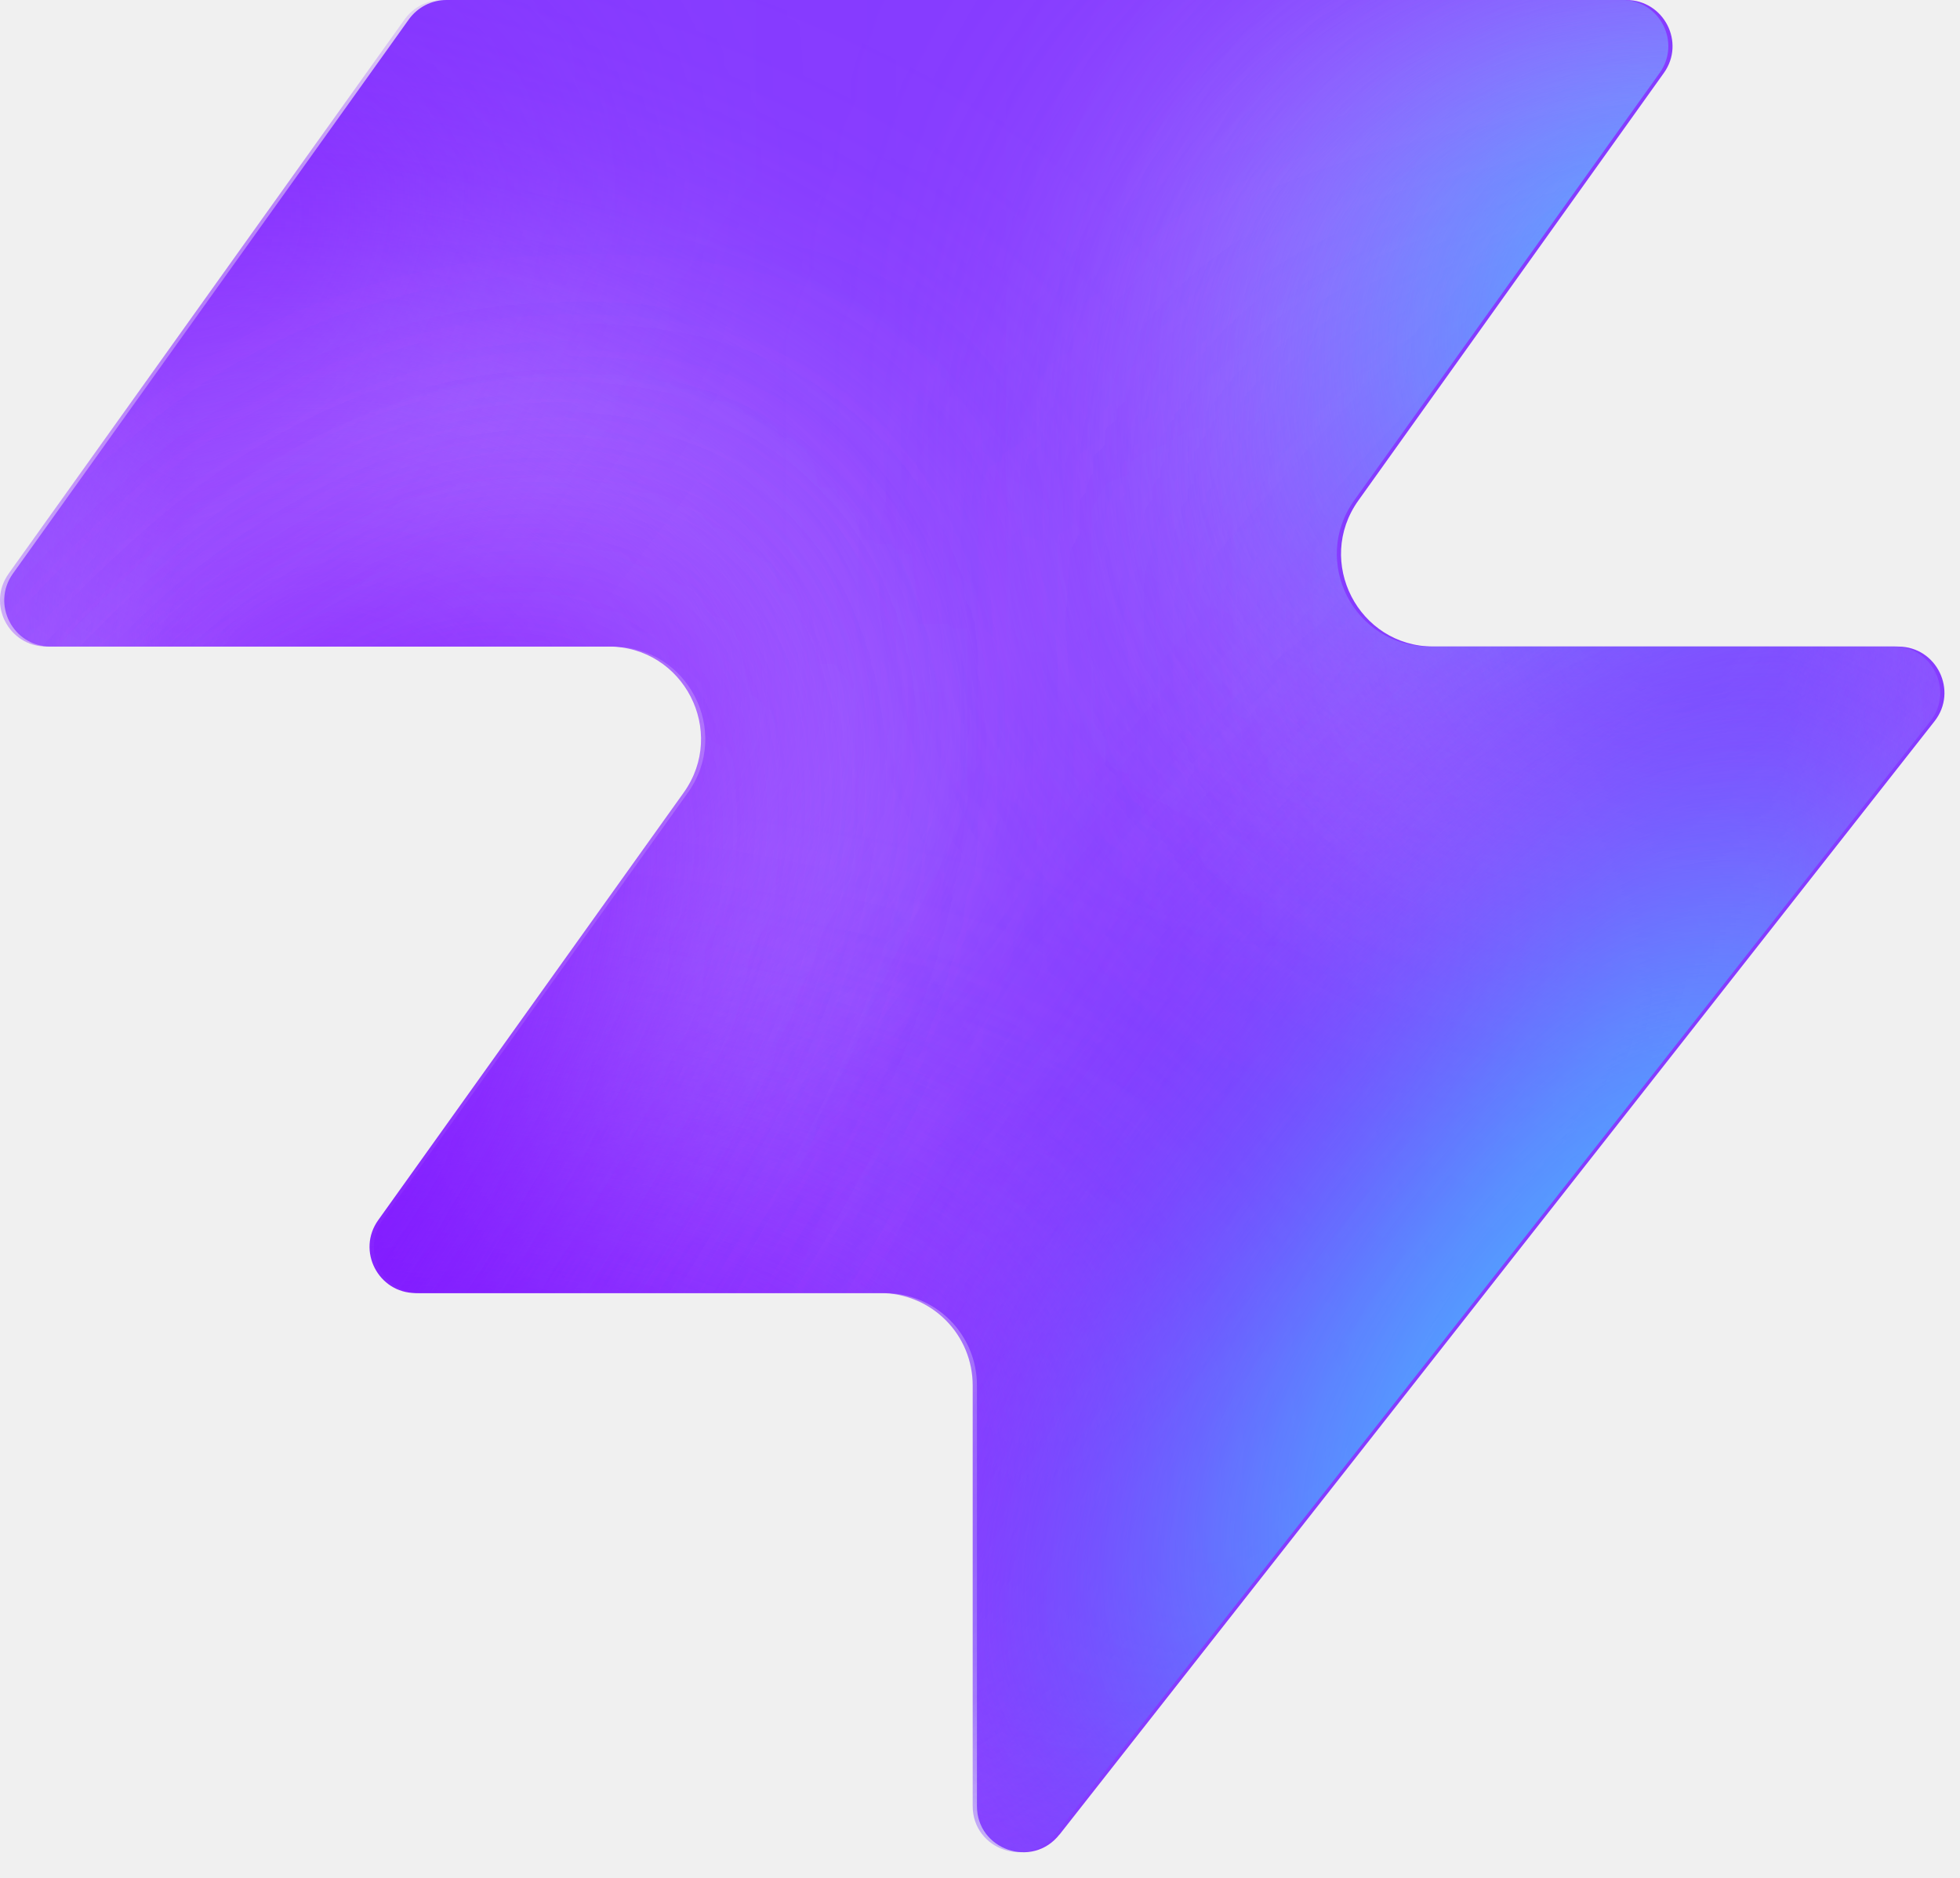
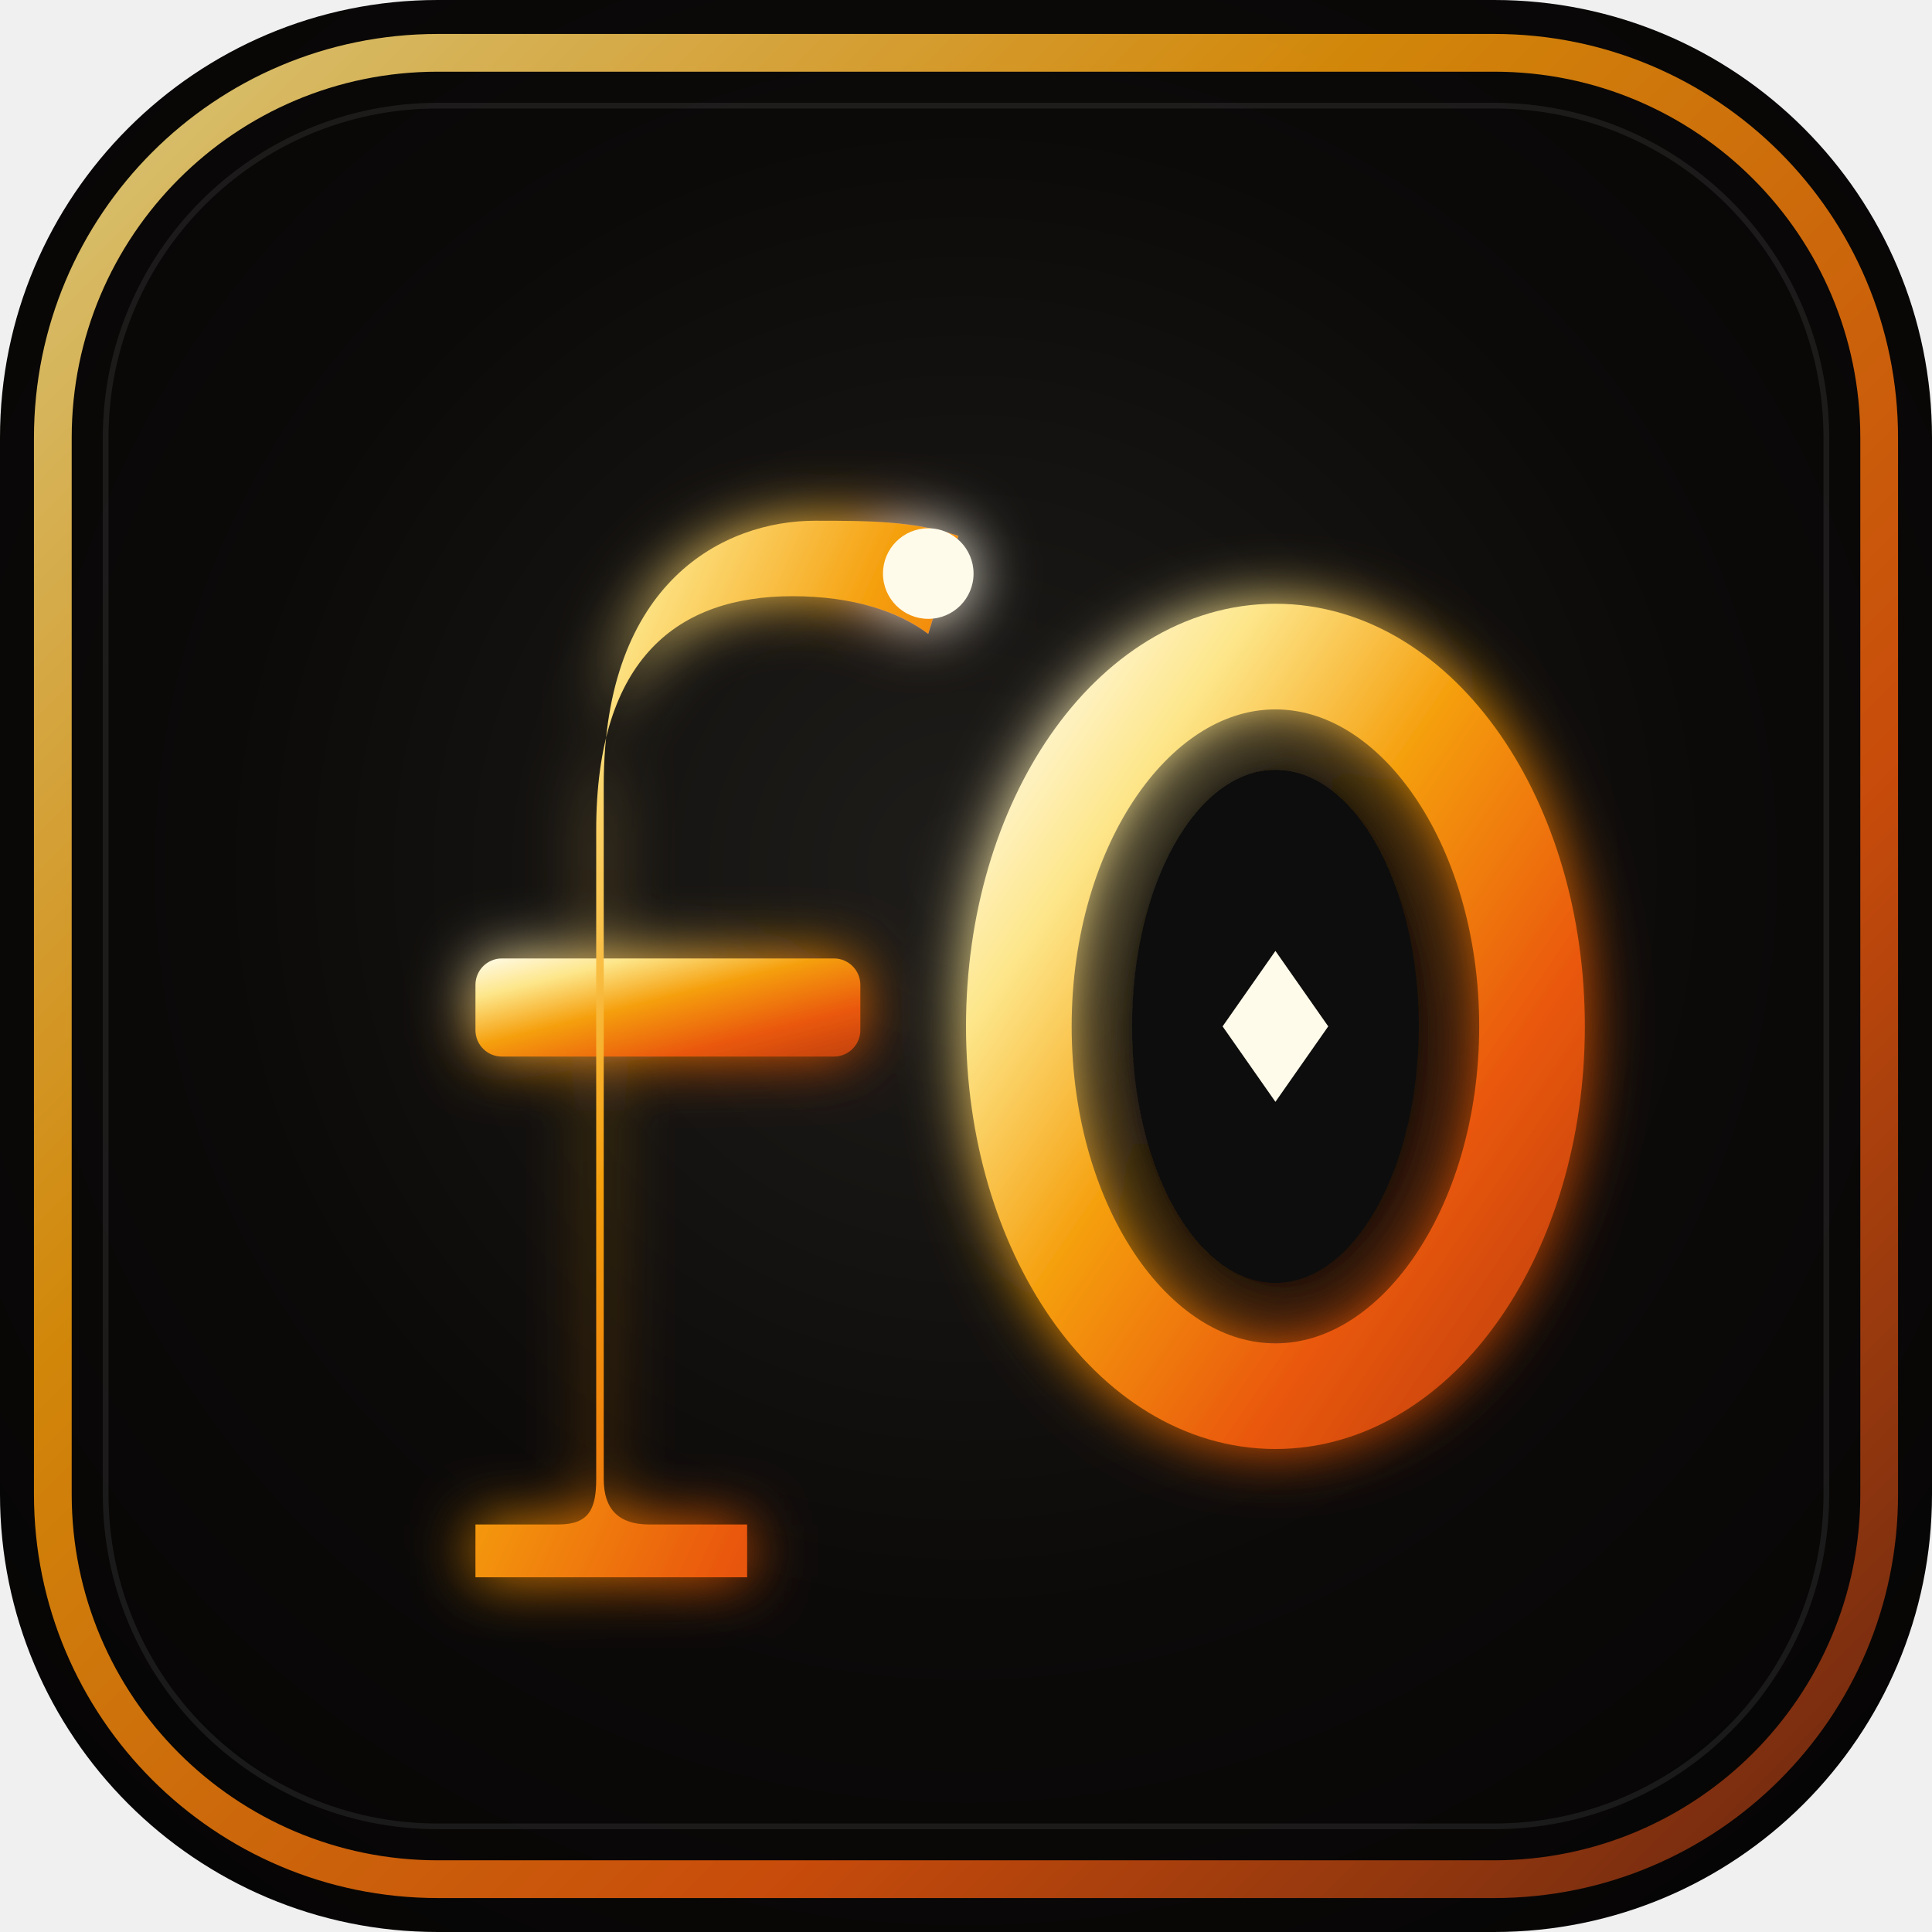
- <svg xmlns="http://www.w3.org/2000/svg" width="48" height="46" fill="none" viewBox="0 0 48 46">
-   <path fill="#863bff" d="M25.946 44.938c-.664.845-2.021.375-2.021-.698V33.937a2.26 2.26 0 0 0-2.262-2.262H10.287c-.92 0-1.456-1.04-.92-1.788l7.48-10.471c1.07-1.497 0-3.578-1.842-3.578H1.237c-.92 0-1.456-1.04-.92-1.788L10.013.474c.214-.297.556-.474.92-.474h28.894c.92 0 1.456 1.04.92 1.788l-7.48 10.471c-1.07 1.498 0 3.579 1.842 3.579h11.377c.943 0 1.473 1.088.89 1.83L25.947 44.94z" style="fill:#863bff;fill:color(display-p3 .525 .23 1);fill-opacity:1" />
-   <mask id="a" width="48" height="46" x="0" y="0" maskUnits="userSpaceOnUse" style="mask-type:alpha">
-     <path fill="#000" d="M25.842 44.938c-.664.844-2.021.375-2.021-.698V33.937a2.26 2.26 0 0 0-2.262-2.262H10.183c-.92 0-1.456-1.04-.92-1.788l7.48-10.471c1.07-1.498 0-3.579-1.842-3.579H1.133c-.92 0-1.456-1.04-.92-1.787L9.91.473c.214-.297.556-.474.92-.474h28.894c.92 0 1.456 1.04.92 1.788l-7.48 10.471c-1.07 1.498 0 3.578 1.842 3.578h11.377c.943 0 1.473 1.088.89 1.832L25.843 44.94z" style="fill:#000;fill-opacity:1" />
-   </mask>
-   <g mask="url(#a)">
-     <g filter="url(#b)">
-       <ellipse cx="5.508" cy="14.704" fill="#ede6ff" rx="5.508" ry="14.704" style="fill:#ede6ff;fill:color(display-p3 .927 .903 1);fill-opacity:1" transform="matrix(.00324 1 1 -.00324 -4.47 31.516)" />
+ <svg xmlns="http://www.w3.org/2000/svg" viewBox="0 0 512 512" width="512" height="512">
+   <defs>
+     <radialGradient id="bgGrad" cx="50%" cy="45%" r="70%">
+       <stop offset="0%" stop-color="#1f1d1a" />
+       <stop offset="55%" stop-color="#0c0a09" />
+       <stop offset="100%" stop-color="#050404" />
+     </radialGradient>
+     <linearGradient id="goldGradient" x1="0%" y1="0%" x2="100%" y2="100%">
+       <stop offset="0%" stop-color="#fffbeb" />
+       <stop offset="20%" stop-color="#fde68a" />
+       <stop offset="45%" stop-color="#f59e0b" />
+       <stop offset="75%" stop-color="#ea580c" />
+       <stop offset="100%" stop-color="#c2410c" />
+     </linearGradient>
+     <linearGradient id="borderGrad" x1="0%" y1="0%" x2="100%" y2="100%">
+       <stop offset="0%" stop-color="#fde68a" />
+       <stop offset="35%" stop-color="#f59e0b" />
+       <stop offset="70%" stop-color="#ea580c" />
+       <stop offset="100%" stop-color="#7c2d12" />
+     </linearGradient>
+     <filter id="glow" x="-20%" y="-20%" width="140%" height="140%">
+       <feGaussianBlur stdDeviation="8" result="blur" />
+       <feComposite in="SourceGraphic" in2="blur" operator="over" />
+     </filter>
+   </defs>
+   <rect width="512" height="512" rx="116" fill="url(#bgGrad)" />
+   <rect x="14" y="14" width="484" height="484" rx="102" fill="none" stroke="url(#borderGrad)" stroke-width="10" stroke-opacity="0.85" />
+   <rect x="28" y="28" width="456" height="456" rx="88" fill="none" stroke="#ffffff" stroke-width="1.5" stroke-opacity="0.08" />
+   <g filter="url(#glow)">
+     <g transform="translate(112, 102)">
+       <rect x="14" y="152" width="102" height="26" rx="7" fill="url(#goldGradient)" />
+       <path d="M 104 36 C 80 36 48 52 48 106 L 48 290 C 48 298 52 302 60 302 L 86 302 L 86 316 L 14 316 L 14 302 L 36 302 C 44 302 46 298 46 290 L 46 118 C 46 72 68 56 98 56 C 114 56 126 60 134 66 L 142 40 C 130 36 118 36 104 36 Z" fill="url(#goldGradient)" />
+       <circle cx="134" cy="50" r="12" fill="#fffbeb" />
    </g>
-     <g filter="url(#c)">
-       <ellipse cx="10.399" cy="29.851" fill="#ede6ff" rx="10.399" ry="29.851" style="fill:#ede6ff;fill:color(display-p3 .927 .903 1);fill-opacity:1" transform="matrix(.00324 1 1 -.00324 -39.328 7.883)" />
-     </g>
-     <g filter="url(#d)">
-       <ellipse cx="5.508" cy="30.487" fill="#7e14ff" rx="5.508" ry="30.487" style="fill:#7e14ff;fill:color(display-p3 .492 .077 1);fill-opacity:1" transform="rotate(89.814 -25.913 -14.639)scale(1 -1)" />
-     </g>
-     <g filter="url(#e)">
-       <ellipse cx="5.508" cy="30.599" fill="#7e14ff" rx="5.508" ry="30.599" style="fill:#7e14ff;fill:color(display-p3 .492 .077 1);fill-opacity:1" transform="rotate(89.814 -32.644 -3.334)scale(1 -1)" />
-     </g>
-     <g filter="url(#f)">
-       <ellipse cx="5.508" cy="30.599" fill="#7e14ff" rx="5.508" ry="30.599" style="fill:#7e14ff;fill:color(display-p3 .492 .077 1);fill-opacity:1" transform="matrix(.00324 1 1 -.00324 -34.34 30.47)" />
-     </g>
-     <g filter="url(#g)">
-       <ellipse cx="14.072" cy="22.078" fill="#ede6ff" rx="14.072" ry="22.078" style="fill:#ede6ff;fill:color(display-p3 .927 .903 1);fill-opacity:1" transform="rotate(93.35 24.506 48.493)scale(-1 1)" />
-     </g>
-     <g filter="url(#h)">
-       <ellipse cx="3.47" cy="21.501" fill="#7e14ff" rx="3.47" ry="21.501" style="fill:#7e14ff;fill:color(display-p3 .492 .077 1);fill-opacity:1" transform="rotate(89.009 28.708 47.59)scale(-1 1)" />
-     </g>
-     <g filter="url(#i)">
-       <ellipse cx="3.47" cy="21.501" fill="#7e14ff" rx="3.47" ry="21.501" style="fill:#7e14ff;fill:color(display-p3 .492 .077 1);fill-opacity:1" transform="rotate(89.009 28.708 47.59)scale(-1 1)" />
-     </g>
-     <g filter="url(#j)">
-       <ellipse cx=".387" cy="8.972" fill="#7e14ff" rx="4.407" ry="29.108" style="fill:#7e14ff;fill:color(display-p3 .492 .077 1);fill-opacity:1" transform="rotate(39.51 .387 8.972)" />
-     </g>
-     <g filter="url(#k)">
-       <ellipse cx="47.523" cy="-6.092" fill="#7e14ff" rx="4.407" ry="29.108" style="fill:#7e14ff;fill:color(display-p3 .492 .077 1);fill-opacity:1" transform="rotate(37.892 47.523 -6.092)" />
-     </g>
-     <g filter="url(#l)">
-       <ellipse cx="41.412" cy="6.333" fill="#47bfff" rx="5.971" ry="9.665" style="fill:#47bfff;fill:color(display-p3 .28 .748 1);fill-opacity:1" transform="rotate(37.892 41.412 6.333)" />
-     </g>
-     <g filter="url(#m)">
-       <ellipse cx="-1.879" cy="38.332" fill="#7e14ff" rx="4.407" ry="29.108" style="fill:#7e14ff;fill:color(display-p3 .492 .077 1);fill-opacity:1" transform="rotate(37.892 -1.88 38.332)" />
-     </g>
-     <g filter="url(#n)">
-       <ellipse cx="-1.879" cy="38.332" fill="#7e14ff" rx="4.407" ry="29.108" style="fill:#7e14ff;fill:color(display-p3 .492 .077 1);fill-opacity:1" transform="rotate(37.892 -1.88 38.332)" />
-     </g>
-     <g filter="url(#o)">
-       <ellipse cx="35.651" cy="29.907" fill="#7e14ff" rx="4.407" ry="29.108" style="fill:#7e14ff;fill:color(display-p3 .492 .077 1);fill-opacity:1" transform="rotate(37.892 35.651 29.907)" />
-     </g>
-     <g filter="url(#p)">
-       <ellipse cx="38.418" cy="32.4" fill="#47bfff" rx="5.971" ry="15.297" style="fill:#47bfff;fill:color(display-p3 .28 .748 1);fill-opacity:1" transform="rotate(37.892 38.418 32.4)" />
+     <g transform="translate(262, 134)">
+       <ellipse cx="76" cy="138" rx="68" ry="98" fill="none" stroke="url(#goldGradient)" stroke-width="28" />
+       <ellipse cx="76" cy="138" rx="38" ry="68" fill="#0c0a09" />
+       <polygon points="76,118 90,138 76,158 62,138" fill="#fffbeb" />
    </g>
  </g>
-   <defs>
-     <filter id="b" width="60.045" height="41.654" x="-19.77" y="16.149" color-interpolation-filters="sRGB" filterUnits="userSpaceOnUse">
-       <feFlood flood-opacity="0" result="BackgroundImageFix" />
-       <feBlend in="SourceGraphic" in2="BackgroundImageFix" result="shape" />
-       <feGaussianBlur result="effect1_foregroundBlur_2002_17158" stdDeviation="7.659" />
-     </filter>
-     <filter id="c" width="90.34" height="51.437" x="-54.613" y="-7.533" color-interpolation-filters="sRGB" filterUnits="userSpaceOnUse">
-       <feFlood flood-opacity="0" result="BackgroundImageFix" />
-       <feBlend in="SourceGraphic" in2="BackgroundImageFix" result="shape" />
-       <feGaussianBlur result="effect1_foregroundBlur_2002_17158" stdDeviation="7.659" />
-     </filter>
-     <filter id="d" width="79.355" height="29.4" x="-49.64" y="2.03" color-interpolation-filters="sRGB" filterUnits="userSpaceOnUse">
-       <feFlood flood-opacity="0" result="BackgroundImageFix" />
-       <feBlend in="SourceGraphic" in2="BackgroundImageFix" result="shape" />
-       <feGaussianBlur result="effect1_foregroundBlur_2002_17158" stdDeviation="4.596" />
-     </filter>
-     <filter id="e" width="79.579" height="29.4" x="-45.045" y="20.029" color-interpolation-filters="sRGB" filterUnits="userSpaceOnUse">
-       <feFlood flood-opacity="0" result="BackgroundImageFix" />
-       <feBlend in="SourceGraphic" in2="BackgroundImageFix" result="shape" />
-       <feGaussianBlur result="effect1_foregroundBlur_2002_17158" stdDeviation="4.596" />
-     </filter>
-     <filter id="f" width="79.579" height="29.4" x="-43.513" y="21.178" color-interpolation-filters="sRGB" filterUnits="userSpaceOnUse">
-       <feFlood flood-opacity="0" result="BackgroundImageFix" />
-       <feBlend in="SourceGraphic" in2="BackgroundImageFix" result="shape" />
-       <feGaussianBlur result="effect1_foregroundBlur_2002_17158" stdDeviation="4.596" />
-     </filter>
-     <filter id="g" width="74.749" height="58.852" x="15.756" y="-17.901" color-interpolation-filters="sRGB" filterUnits="userSpaceOnUse">
-       <feFlood flood-opacity="0" result="BackgroundImageFix" />
-       <feBlend in="SourceGraphic" in2="BackgroundImageFix" result="shape" />
-       <feGaussianBlur result="effect1_foregroundBlur_2002_17158" stdDeviation="7.659" />
-     </filter>
-     <filter id="h" width="61.377" height="25.362" x="23.548" y="2.284" color-interpolation-filters="sRGB" filterUnits="userSpaceOnUse">
-       <feFlood flood-opacity="0" result="BackgroundImageFix" />
-       <feBlend in="SourceGraphic" in2="BackgroundImageFix" result="shape" />
-       <feGaussianBlur result="effect1_foregroundBlur_2002_17158" stdDeviation="4.596" />
-     </filter>
-     <filter id="i" width="61.377" height="25.362" x="23.548" y="2.284" color-interpolation-filters="sRGB" filterUnits="userSpaceOnUse">
-       <feFlood flood-opacity="0" result="BackgroundImageFix" />
-       <feBlend in="SourceGraphic" in2="BackgroundImageFix" result="shape" />
-       <feGaussianBlur result="effect1_foregroundBlur_2002_17158" stdDeviation="4.596" />
-     </filter>
-     <filter id="j" width="56.045" height="63.649" x="-27.636" y="-22.853" color-interpolation-filters="sRGB" filterUnits="userSpaceOnUse">
-       <feFlood flood-opacity="0" result="BackgroundImageFix" />
-       <feBlend in="SourceGraphic" in2="BackgroundImageFix" result="shape" />
-       <feGaussianBlur result="effect1_foregroundBlur_2002_17158" stdDeviation="4.596" />
-     </filter>
-     <filter id="k" width="54.814" height="64.646" x="20.116" y="-38.415" color-interpolation-filters="sRGB" filterUnits="userSpaceOnUse">
-       <feFlood flood-opacity="0" result="BackgroundImageFix" />
-       <feBlend in="SourceGraphic" in2="BackgroundImageFix" result="shape" />
-       <feGaussianBlur result="effect1_foregroundBlur_2002_17158" stdDeviation="4.596" />
-     </filter>
-     <filter id="l" width="33.541" height="35.313" x="24.641" y="-11.323" color-interpolation-filters="sRGB" filterUnits="userSpaceOnUse">
-       <feFlood flood-opacity="0" result="BackgroundImageFix" />
-       <feBlend in="SourceGraphic" in2="BackgroundImageFix" result="shape" />
-       <feGaussianBlur result="effect1_foregroundBlur_2002_17158" stdDeviation="4.596" />
-     </filter>
-     <filter id="m" width="54.814" height="64.646" x="-29.286" y="6.009" color-interpolation-filters="sRGB" filterUnits="userSpaceOnUse">
-       <feFlood flood-opacity="0" result="BackgroundImageFix" />
-       <feBlend in="SourceGraphic" in2="BackgroundImageFix" result="shape" />
-       <feGaussianBlur result="effect1_foregroundBlur_2002_17158" stdDeviation="4.596" />
-     </filter>
-     <filter id="n" width="54.814" height="64.646" x="-29.286" y="6.009" color-interpolation-filters="sRGB" filterUnits="userSpaceOnUse">
-       <feFlood flood-opacity="0" result="BackgroundImageFix" />
-       <feBlend in="SourceGraphic" in2="BackgroundImageFix" result="shape" />
-       <feGaussianBlur result="effect1_foregroundBlur_2002_17158" stdDeviation="4.596" />
-     </filter>
-     <filter id="o" width="54.814" height="64.646" x="8.244" y="-2.416" color-interpolation-filters="sRGB" filterUnits="userSpaceOnUse">
-       <feFlood flood-opacity="0" result="BackgroundImageFix" />
-       <feBlend in="SourceGraphic" in2="BackgroundImageFix" result="shape" />
-       <feGaussianBlur result="effect1_foregroundBlur_2002_17158" stdDeviation="4.596" />
-     </filter>
-     <filter id="p" width="39.409" height="43.623" x="18.713" y="10.588" color-interpolation-filters="sRGB" filterUnits="userSpaceOnUse">
-       <feFlood flood-opacity="0" result="BackgroundImageFix" />
-       <feBlend in="SourceGraphic" in2="BackgroundImageFix" result="shape" />
-       <feGaussianBlur result="effect1_foregroundBlur_2002_17158" stdDeviation="4.596" />
-     </filter>
-   </defs>
</svg>
